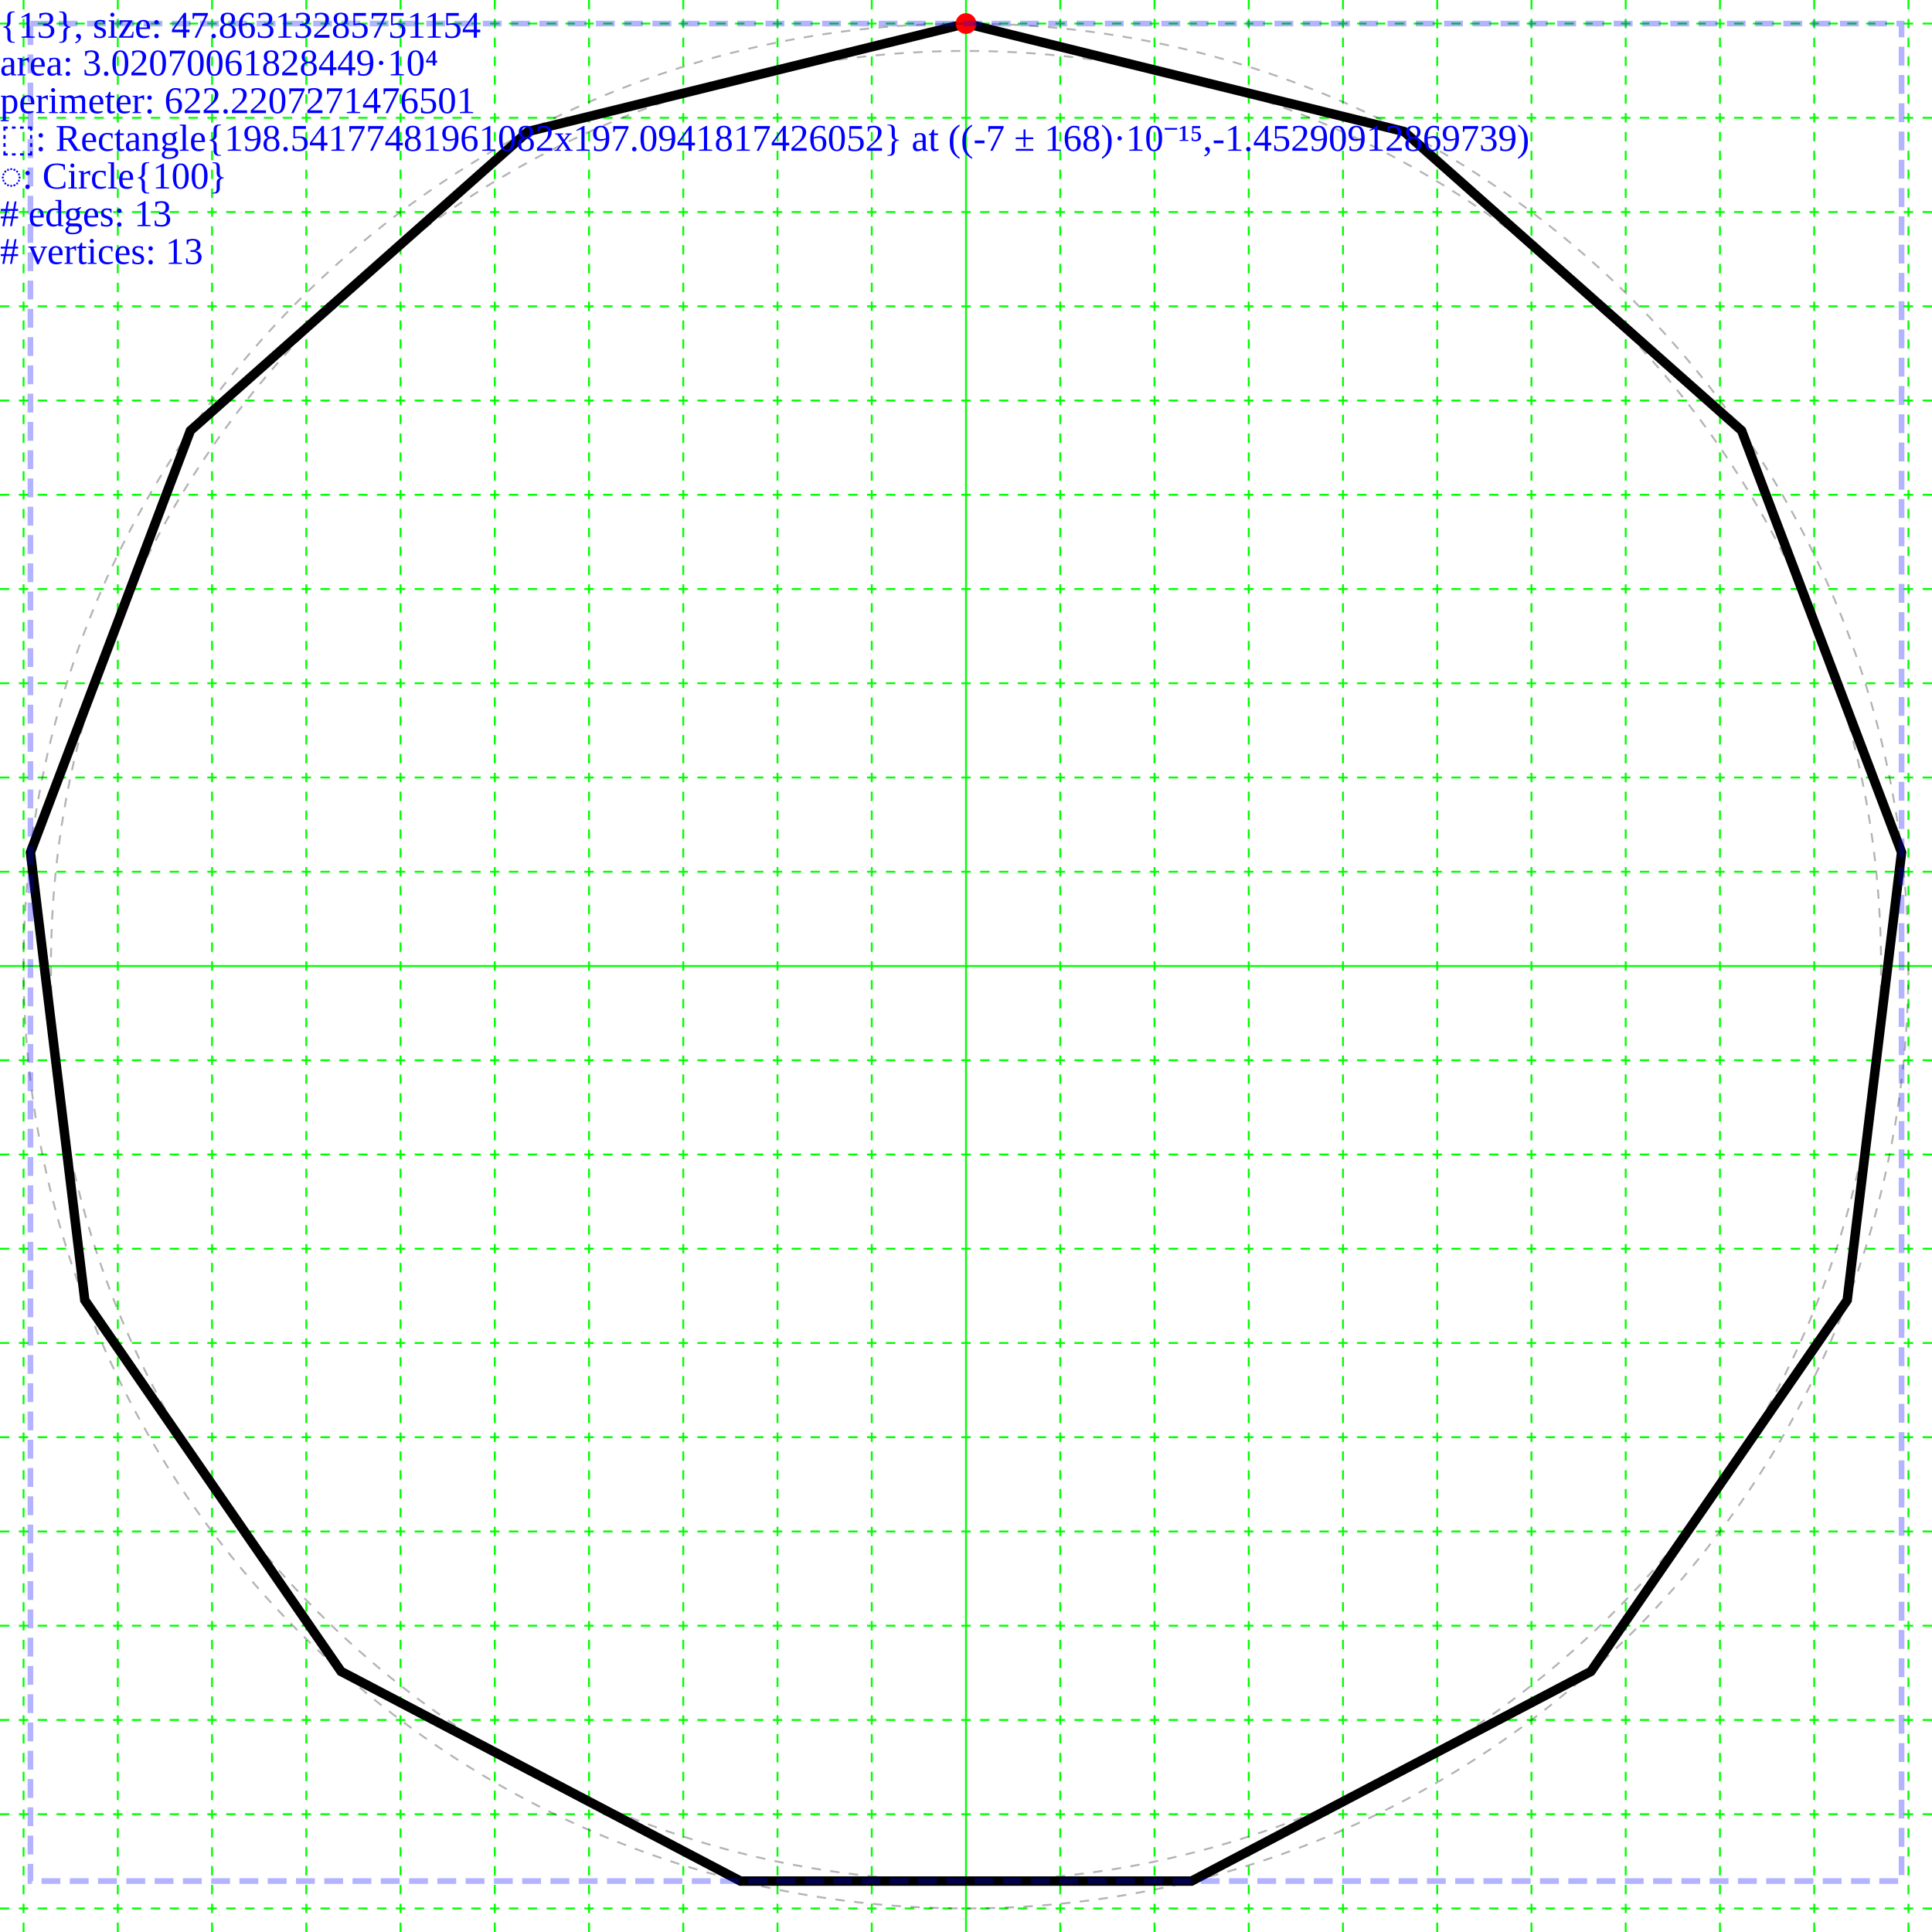
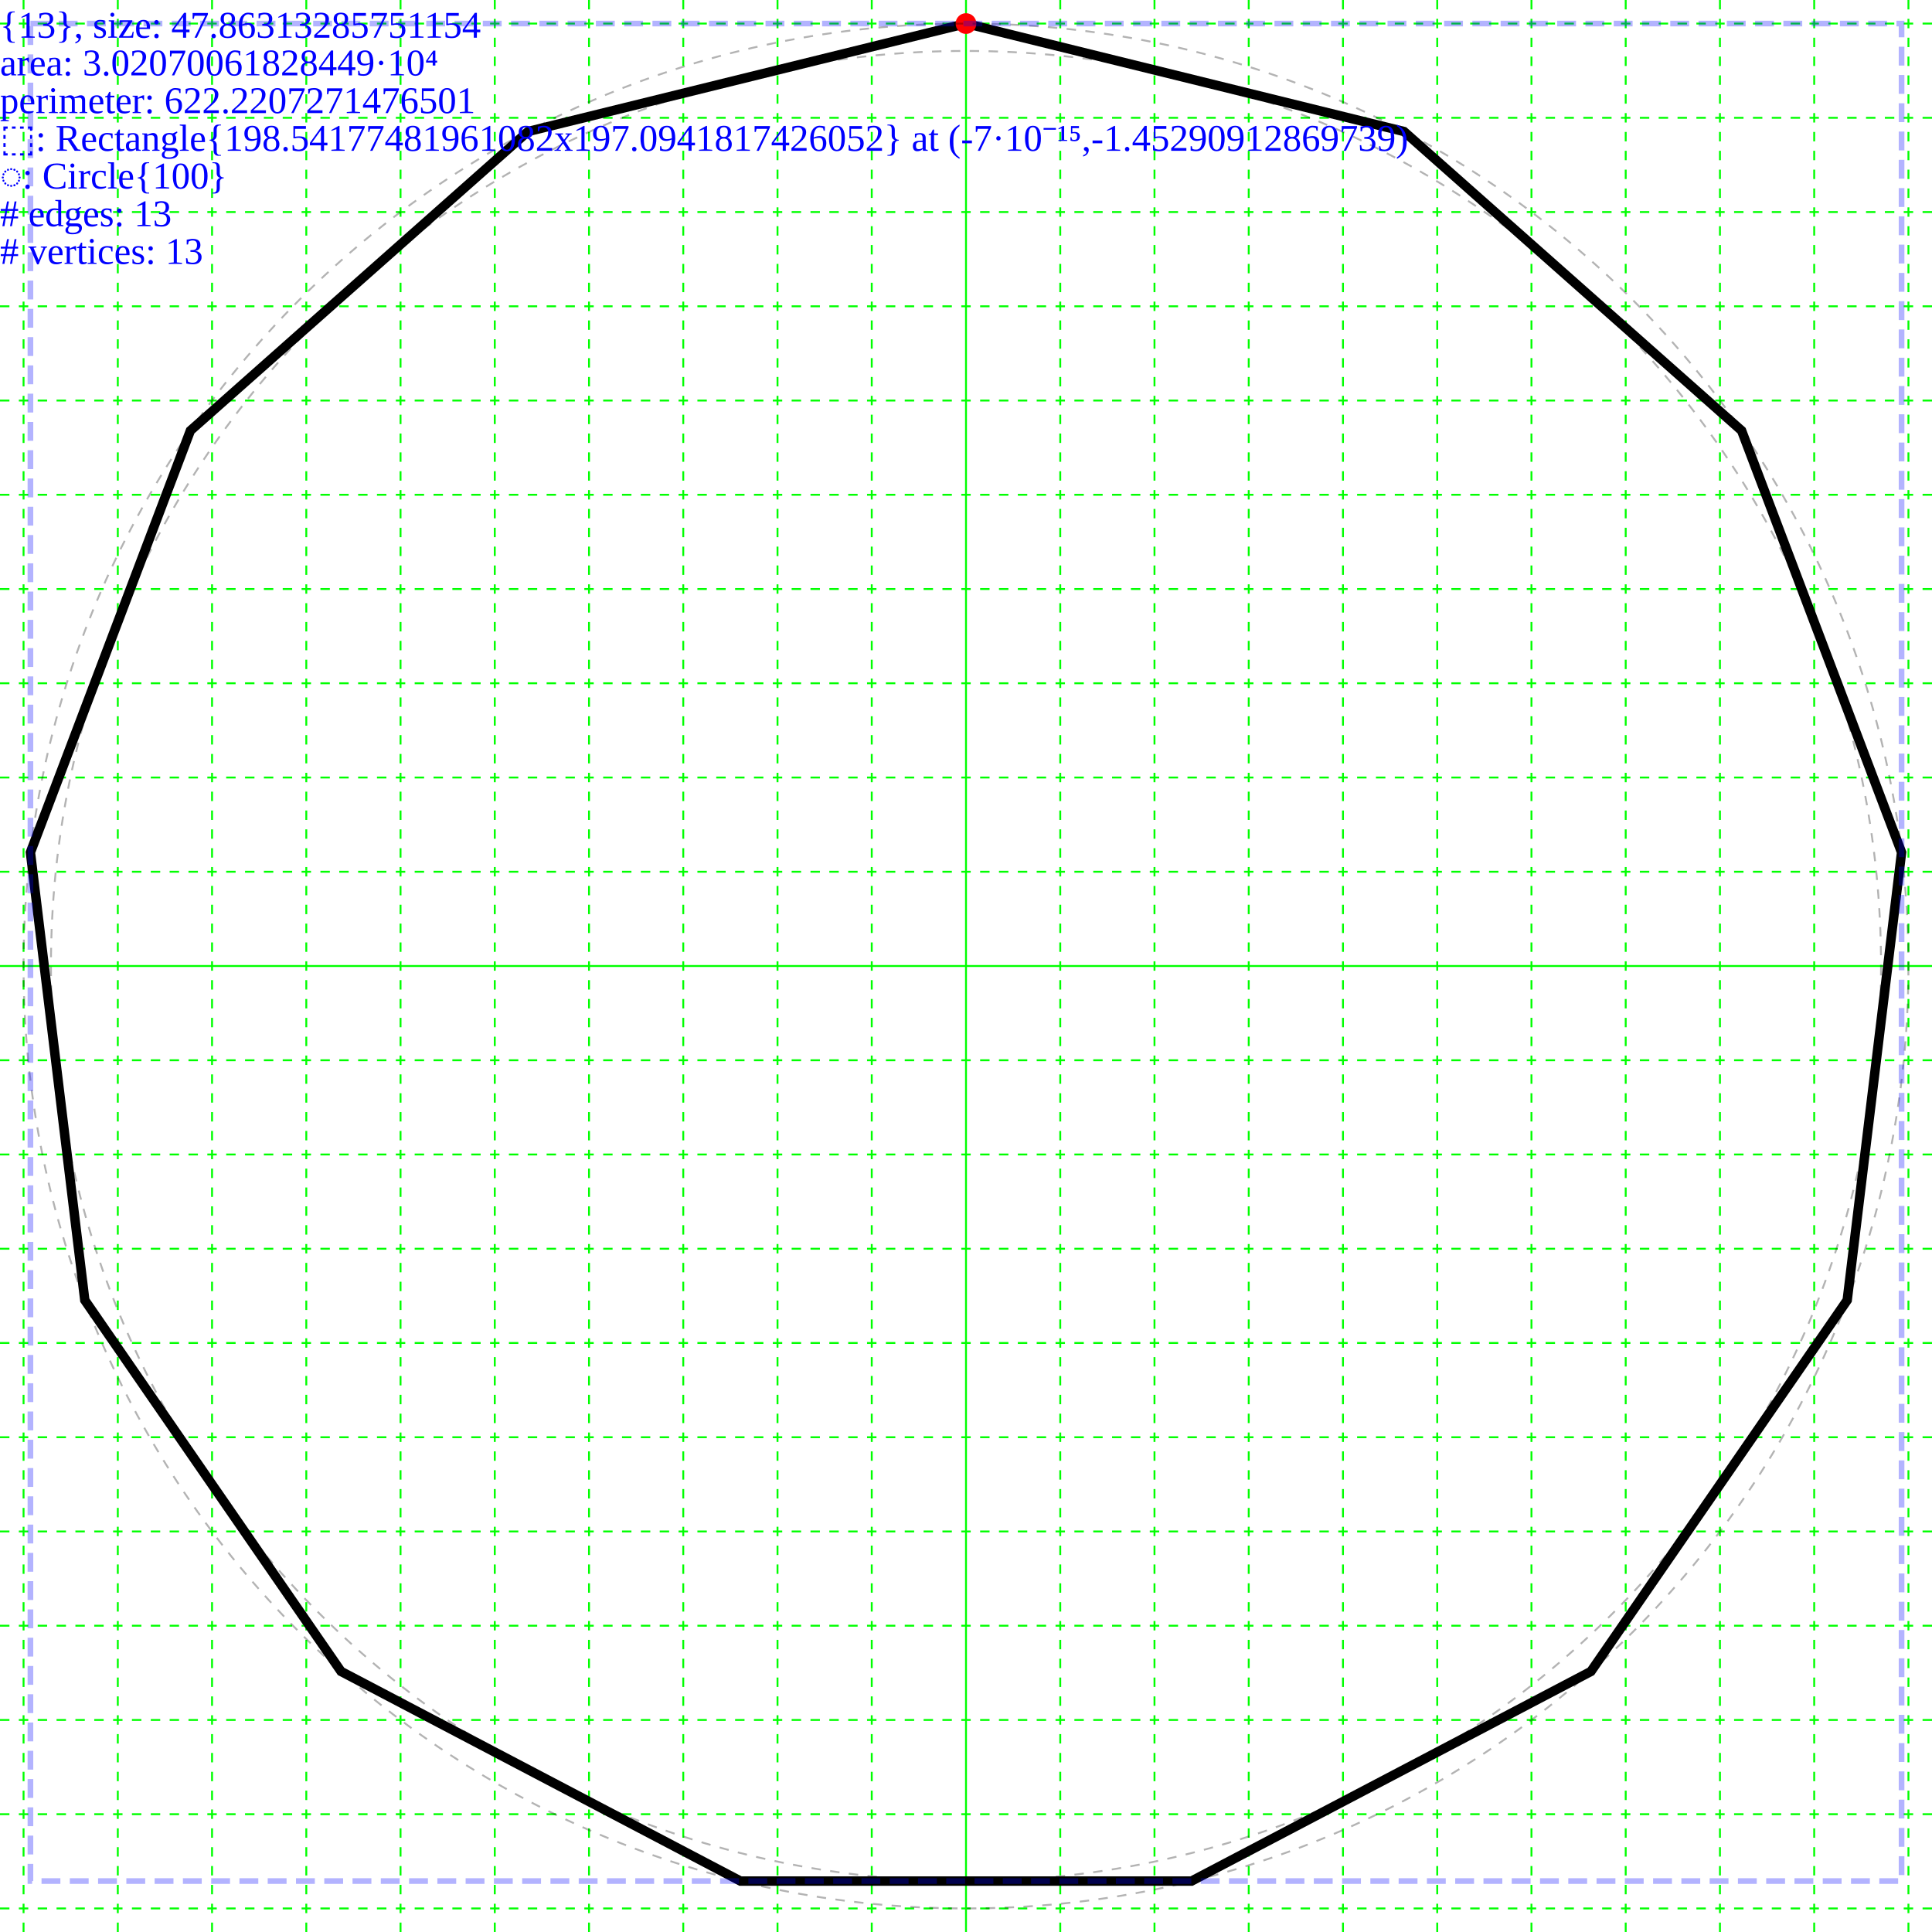
<svg xmlns="http://www.w3.org/2000/svg" height="205.0" width="205.0">
  <g transform="translate(102.5,102.5)">
    <g id="grid">
      <line stroke="#00ff00" stroke-width="0.2" x1="0" x2="0" y1="-102.5" y2="102.5" />
      <line stroke="#00ff00" stroke-dasharray="1,1" stroke-width="0.2" x1="10.0" x2="10.0" y1="-102.5" y2="102.5" />
      <line stroke="#00ff00" stroke-dasharray="1,1" stroke-width="0.2" x1="-10.0" x2="-10.0" y1="-102.5" y2="102.5" />
      <line stroke="#00ff00" stroke-dasharray="1,1" stroke-width="0.2" x1="20.0" x2="20.0" y1="-102.5" y2="102.5" />
      <line stroke="#00ff00" stroke-dasharray="1,1" stroke-width="0.2" x1="-20.0" x2="-20.0" y1="-102.5" y2="102.5" />
      <line stroke="#00ff00" stroke-dasharray="1,1" stroke-width="0.2" x1="30.0" x2="30.0" y1="-102.5" y2="102.5" />
      <line stroke="#00ff00" stroke-dasharray="1,1" stroke-width="0.2" x1="-30.0" x2="-30.0" y1="-102.5" y2="102.5" />
      <line stroke="#00ff00" stroke-dasharray="1,1" stroke-width="0.2" x1="40.0" x2="40.0" y1="-102.5" y2="102.5" />
      <line stroke="#00ff00" stroke-dasharray="1,1" stroke-width="0.2" x1="-40.0" x2="-40.0" y1="-102.5" y2="102.5" />
      <line stroke="#00ff00" stroke-dasharray="1,1" stroke-width="0.2" x1="50.0" x2="50.0" y1="-102.5" y2="102.5" />
      <line stroke="#00ff00" stroke-dasharray="1,1" stroke-width="0.2" x1="-50.0" x2="-50.0" y1="-102.5" y2="102.5" />
      <line stroke="#00ff00" stroke-dasharray="1,1" stroke-width="0.2" x1="60.0" x2="60.0" y1="-102.5" y2="102.5" />
      <line stroke="#00ff00" stroke-dasharray="1,1" stroke-width="0.2" x1="-60.0" x2="-60.0" y1="-102.5" y2="102.5" />
      <line stroke="#00ff00" stroke-dasharray="1,1" stroke-width="0.2" x1="70.0" x2="70.0" y1="-102.5" y2="102.5" />
      <line stroke="#00ff00" stroke-dasharray="1,1" stroke-width="0.2" x1="-70.0" x2="-70.0" y1="-102.5" y2="102.5" />
      <line stroke="#00ff00" stroke-dasharray="1,1" stroke-width="0.2" x1="80.0" x2="80.0" y1="-102.5" y2="102.5" />
      <line stroke="#00ff00" stroke-dasharray="1,1" stroke-width="0.2" x1="-80.0" x2="-80.0" y1="-102.5" y2="102.5" />
      <line stroke="#00ff00" stroke-dasharray="1,1" stroke-width="0.2" x1="90.0" x2="90.0" y1="-102.5" y2="102.5" />
      <line stroke="#00ff00" stroke-dasharray="1,1" stroke-width="0.2" x1="-90.0" x2="-90.0" y1="-102.5" y2="102.5" />
      <line stroke="#00ff00" stroke-dasharray="1,1" stroke-width="0.2" x1="100.0" x2="100.0" y1="-102.5" y2="102.5" />
      <line stroke="#00ff00" stroke-dasharray="1,1" stroke-width="0.2" x1="-100.0" x2="-100.0" y1="-102.5" y2="102.5" />
      <line stroke="#00ff00" stroke-dasharray="1,1" stroke-width="0.2" x1="110.0" x2="110.0" y1="-102.5" y2="102.5" />
      <line stroke="#00ff00" stroke-dasharray="1,1" stroke-width="0.2" x1="-110.0" x2="-110.0" y1="-102.5" y2="102.5" />
      <line stroke="#00ff00" stroke-width="0.2" x1="-102.5" x2="102.5" y1="0" y2="0" />
      <line stroke="#00ff00" stroke-dasharray="1,1" stroke-width="0.2" x1="-102.5" x2="102.5" y1="10.0" y2="10.0" />
      <line stroke="#00ff00" stroke-dasharray="1,1" stroke-width="0.2" x1="-102.5" x2="102.5" y1="-10.0" y2="-10.0" />
      <line stroke="#00ff00" stroke-dasharray="1,1" stroke-width="0.2" x1="-102.5" x2="102.5" y1="20.0" y2="20.0" />
      <line stroke="#00ff00" stroke-dasharray="1,1" stroke-width="0.2" x1="-102.5" x2="102.5" y1="-20.0" y2="-20.0" />
      <line stroke="#00ff00" stroke-dasharray="1,1" stroke-width="0.2" x1="-102.5" x2="102.5" y1="30.0" y2="30.0" />
      <line stroke="#00ff00" stroke-dasharray="1,1" stroke-width="0.2" x1="-102.5" x2="102.5" y1="-30.0" y2="-30.0" />
      <line stroke="#00ff00" stroke-dasharray="1,1" stroke-width="0.2" x1="-102.5" x2="102.5" y1="40.0" y2="40.0" />
      <line stroke="#00ff00" stroke-dasharray="1,1" stroke-width="0.2" x1="-102.5" x2="102.5" y1="-40.0" y2="-40.0" />
      <line stroke="#00ff00" stroke-dasharray="1,1" stroke-width="0.2" x1="-102.5" x2="102.5" y1="50.0" y2="50.0" />
      <line stroke="#00ff00" stroke-dasharray="1,1" stroke-width="0.2" x1="-102.5" x2="102.5" y1="-50.0" y2="-50.0" />
      <line stroke="#00ff00" stroke-dasharray="1,1" stroke-width="0.2" x1="-102.5" x2="102.5" y1="60.0" y2="60.0" />
      <line stroke="#00ff00" stroke-dasharray="1,1" stroke-width="0.2" x1="-102.5" x2="102.5" y1="-60.0" y2="-60.0" />
      <line stroke="#00ff00" stroke-dasharray="1,1" stroke-width="0.2" x1="-102.5" x2="102.5" y1="70.0" y2="70.0" />
      <line stroke="#00ff00" stroke-dasharray="1,1" stroke-width="0.2" x1="-102.5" x2="102.5" y1="-70.0" y2="-70.0" />
      <line stroke="#00ff00" stroke-dasharray="1,1" stroke-width="0.2" x1="-102.5" x2="102.5" y1="80.0" y2="80.0" />
      <line stroke="#00ff00" stroke-dasharray="1,1" stroke-width="0.2" x1="-102.5" x2="102.5" y1="-80.0" y2="-80.0" />
      <line stroke="#00ff00" stroke-dasharray="1,1" stroke-width="0.2" x1="-102.5" x2="102.5" y1="90.0" y2="90.0" />
      <line stroke="#00ff00" stroke-dasharray="1,1" stroke-width="0.2" x1="-102.5" x2="102.5" y1="-90.0" y2="-90.0" />
      <line stroke="#00ff00" stroke-dasharray="1,1" stroke-width="0.2" x1="-102.5" x2="102.5" y1="100.0" y2="100.0" />
      <line stroke="#00ff00" stroke-dasharray="1,1" stroke-width="0.2" x1="-102.5" x2="102.5" y1="-100.0" y2="-100.0" />
      <line stroke="#00ff00" stroke-dasharray="1,1" stroke-width="0.2" x1="-102.5" x2="102.5" y1="110.0" y2="110.0" />
      <line stroke="#00ff00" stroke-dasharray="1,1" stroke-width="0.2" x1="-102.5" x2="102.5" y1="-110.0" y2="-110.0" />
      <line stroke="#00ff00" stroke-dasharray="1,1" stroke-width="0.2" x1="-102.5" x2="102.5" y1="120.0" y2="120.0" />
      <line stroke="#00ff00" stroke-dasharray="1,1" stroke-width="0.2" x1="-102.5" x2="102.5" y1="-120.0" y2="-120.0" />
      <line stroke="#00ff00" stroke-dasharray="1,1" stroke-width="0.2" x1="-102.5" x2="102.5" y1="130.0" y2="130.0" />
      <line stroke="#00ff00" stroke-dasharray="1,1" stroke-width="0.2" x1="-102.5" x2="102.5" y1="-130.0" y2="-130.0" />
      <line stroke="#00ff00" stroke-dasharray="1,1" stroke-width="0.2" x1="-102.5" x2="102.5" y1="140.0" y2="140.0" />
      <line stroke="#00ff00" stroke-dasharray="1,1" stroke-width="0.2" x1="-102.5" x2="102.5" y1="-140.0" y2="-140.0" />
      <line stroke="#00ff00" stroke-dasharray="1,1" stroke-width="0.2" x1="-102.5" x2="102.5" y1="150.0" y2="150.0" />
      <line stroke="#00ff00" stroke-dasharray="1,1" stroke-width="0.2" x1="-102.5" x2="102.5" y1="-150.0" y2="-150.0" />
      <line stroke="#00ff00" stroke-dasharray="1,1" stroke-width="0.2" x1="-102.5" x2="102.5" y1="160.0" y2="160.0" />
      <line stroke="#00ff00" stroke-dasharray="1,1" stroke-width="0.2" x1="-102.5" x2="102.5" y1="-160.0" y2="-160.0" />
      <line stroke="#00ff00" stroke-dasharray="1,1" stroke-width="0.2" x1="-102.5" x2="102.5" y1="170.0" y2="170.0" />
      <line stroke="#00ff00" stroke-dasharray="1,1" stroke-width="0.2" x1="-102.5" x2="102.5" y1="-170.0" y2="-170.0" />
      <line stroke="#00ff00" stroke-dasharray="1,1" stroke-width="0.2" x1="-102.5" x2="102.5" y1="180.0" y2="180.0" />
      <line stroke="#00ff00" stroke-dasharray="1,1" stroke-width="0.2" x1="-102.5" x2="102.5" y1="-180.0" y2="-180.0" />
      <line stroke="#00ff00" stroke-dasharray="1,1" stroke-width="0.2" x1="-102.5" x2="102.5" y1="190.0" y2="190.0" />
      <line stroke="#00ff00" stroke-dasharray="1,1" stroke-width="0.2" x1="-102.5" x2="102.5" y1="-190.0" y2="-190.0" />
      <line stroke="#00ff00" stroke-dasharray="1,1" stroke-width="0.2" x1="-102.5" x2="102.5" y1="200.0" y2="200.0" />
      <line stroke="#00ff00" stroke-dasharray="1,1" stroke-width="0.2" x1="-102.5" x2="102.5" y1="-200.0" y2="-200.0" />
      <line stroke="#00ff00" stroke-dasharray="1,1" stroke-width="0.2" x1="-102.5" x2="102.5" y1="210.0" y2="210.0" />
      <line stroke="#00ff00" stroke-dasharray="1,1" stroke-width="0.2" x1="-102.5" x2="102.5" y1="-210.0" y2="-210.0" />
    </g>
    <g>
      <polygon fill="none" points="6.123233995736766E-15,-100.0 46.472,-88.546 82.298,-56.806 99.271,-12.054 93.502,35.46 66.312,74.851 23.932,97.094 -23.932,97.094 -66.312,74.851 -93.502,35.46 -99.271,-12.054 -82.298,-56.806 -46.472,-88.546" stroke="black" stroke-width="1" />
      <circle cx="6.123233995736766E-15" cy="-100.0" fill="#ff0000" r="1.1" />
      <circle fill="none" r="97.094" stroke="black" stroke-dasharray="1,1" stroke-opacity="0.3" stroke-width="0.2" />
      <circle fill="none" r="100.0" stroke="black" stroke-dasharray="1,1" stroke-opacity="0.3" stroke-width="0.2" />
      <rect fill="none" height="197.094" stroke="blue" stroke-dasharray="2,1" stroke-opacity="0.3" stroke-width="0.6" width="198.542" x="-99.271" y="-100.0" />
    </g>
  </g>
  <g>
    <text fill="blue" font-size="4.0" id="info" x="0" y="0">
      <tspan dy="4.0" x="0">{13}, size: 47.86313285751154</tspan>
      <tspan dy="4.0" x="0">area: 3.02070061828449·10⁴</tspan>
      <tspan dy="4.0" x="0">perimeter: 622.2207271476501</tspan>
-       <tspan dy="4.0" x="0">⬚: Rectangle{198.54177481961082x197.0941817426052} at ((-7 ± 168)·10⁻¹⁵,-1.45290912869739)</tspan>
+       <tspan dy="4.0" x="0">⬚: Rectangle{198.54177481961082x197.0941817426052} at (-7·10⁻¹⁵,-1.45290912869739)</tspan>
      <tspan dy="4.0" x="0">◌: Circle{100}</tspan>
      <tspan dy="4.0" x="0"># edges: 13</tspan>
      <tspan dy="4.0" x="0"># vertices: 13</tspan>
    </text>
  </g>
</svg>
